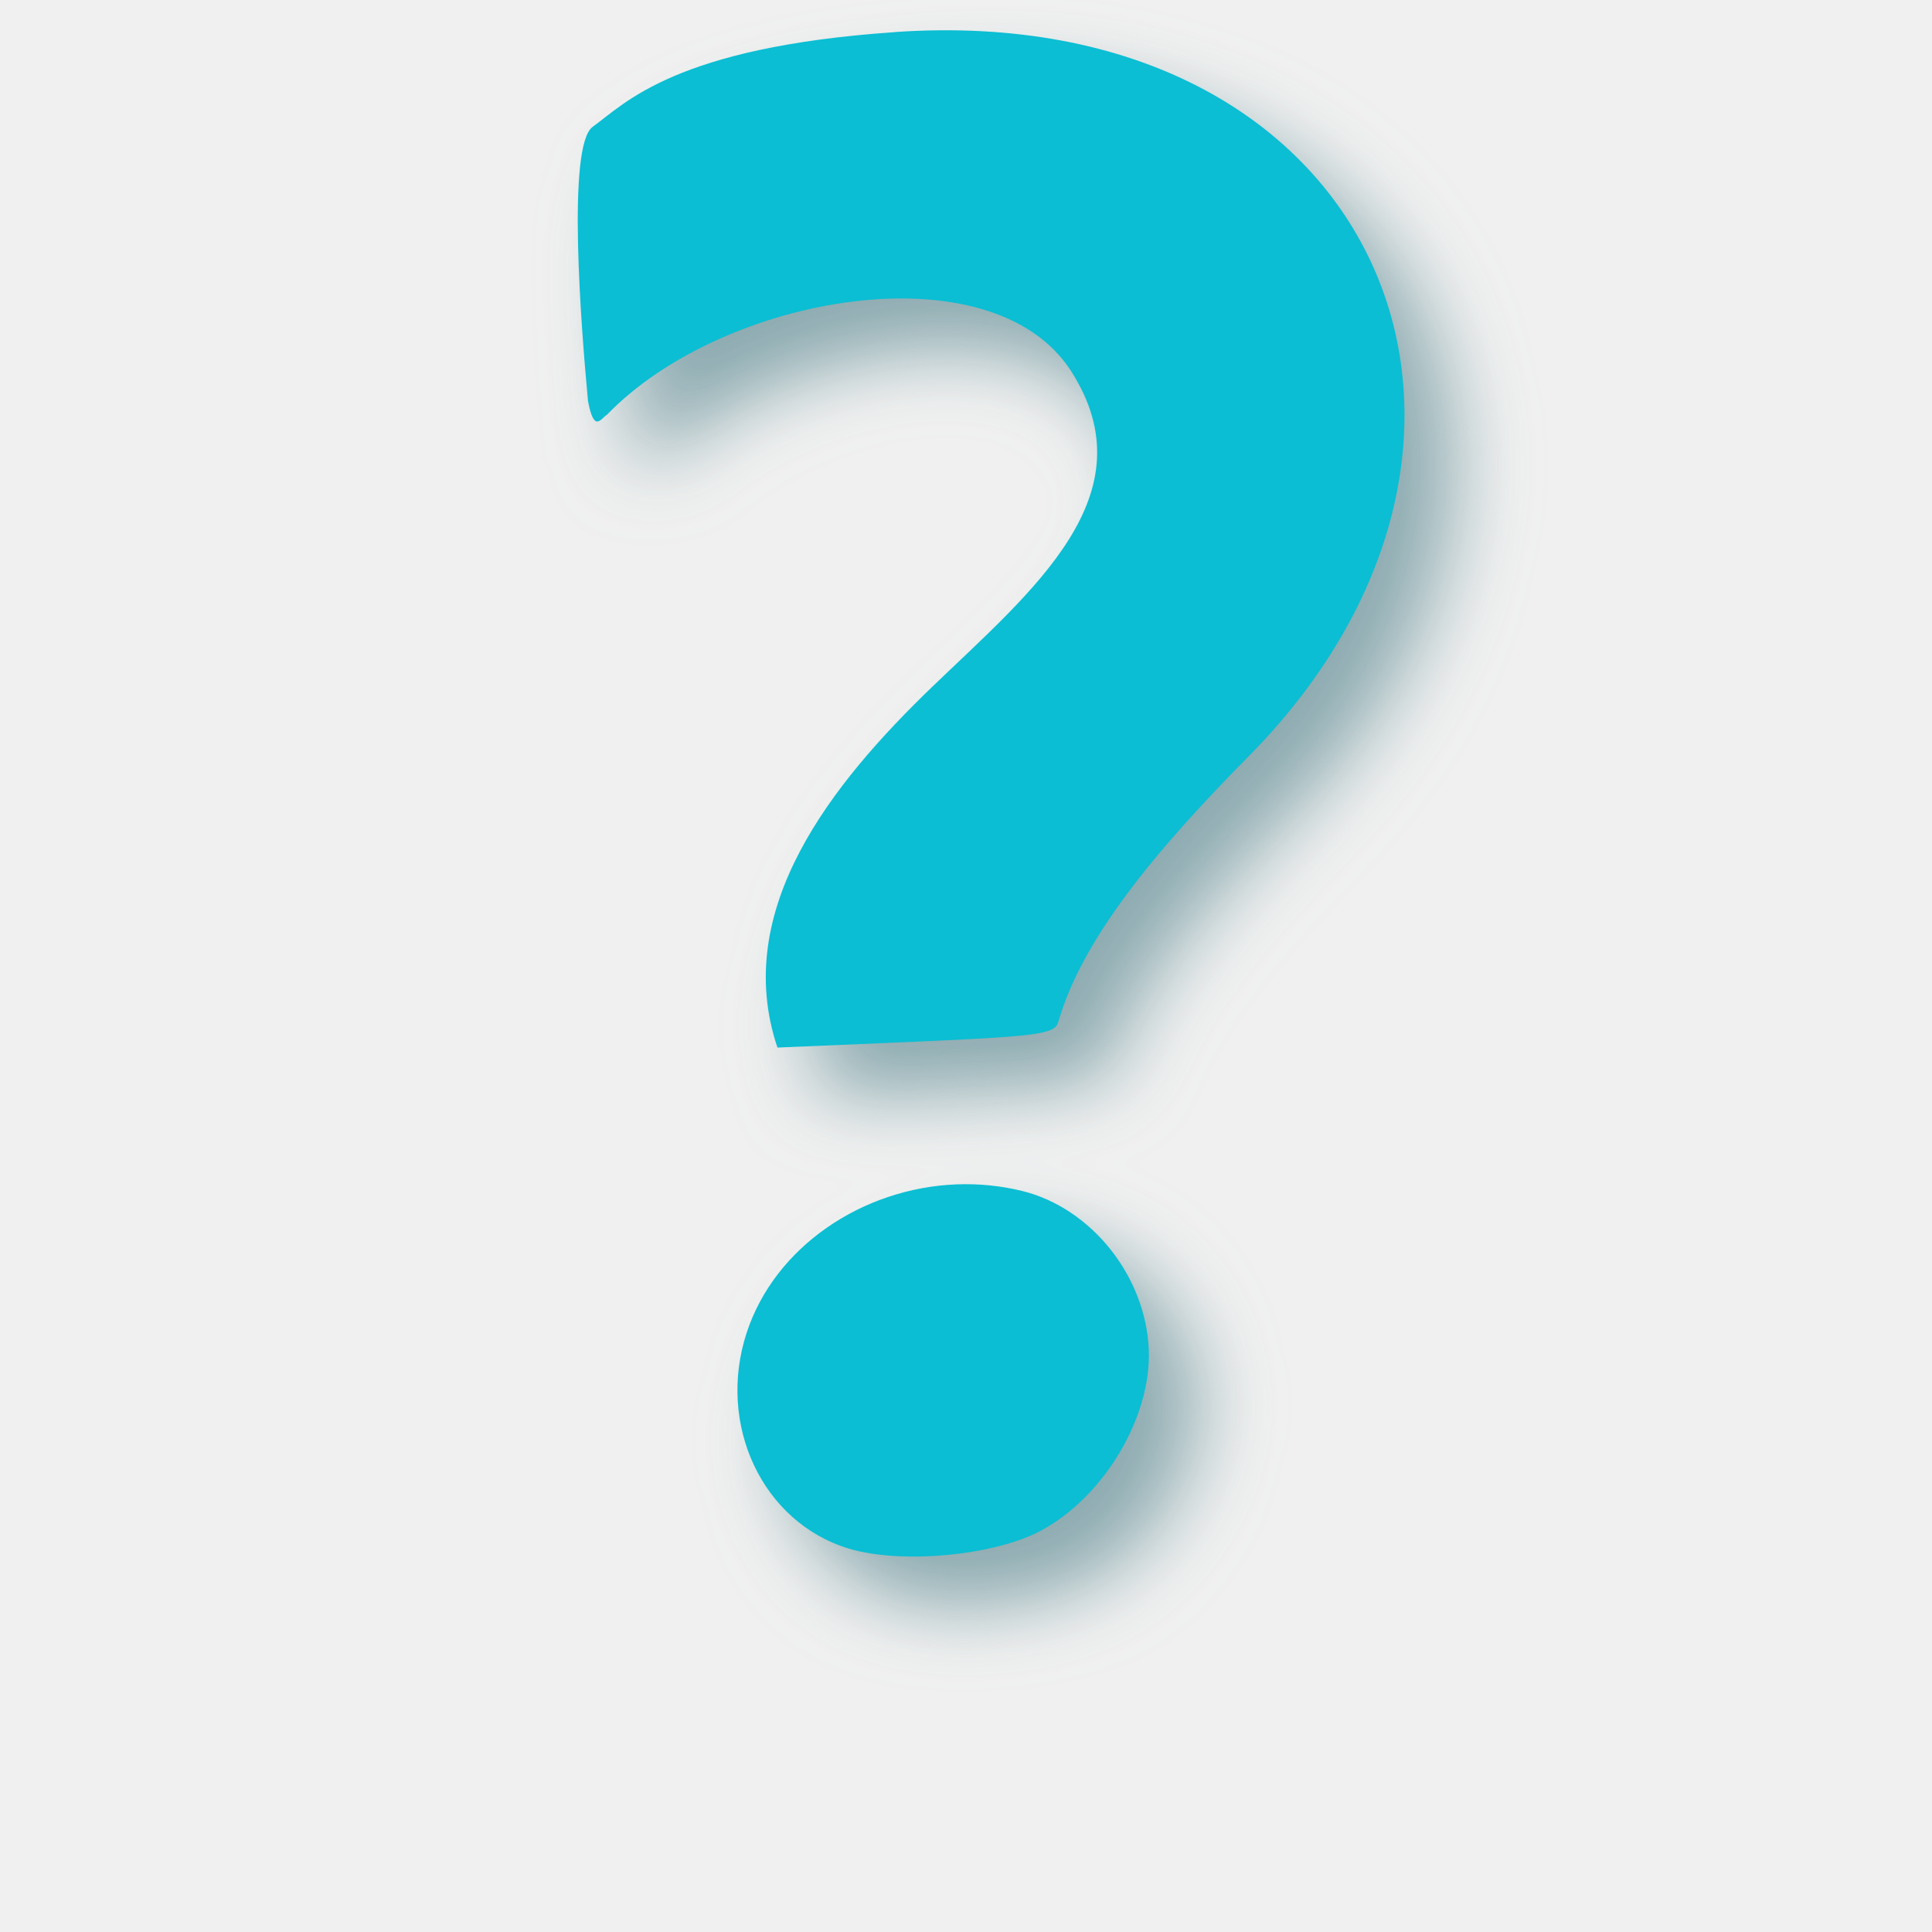
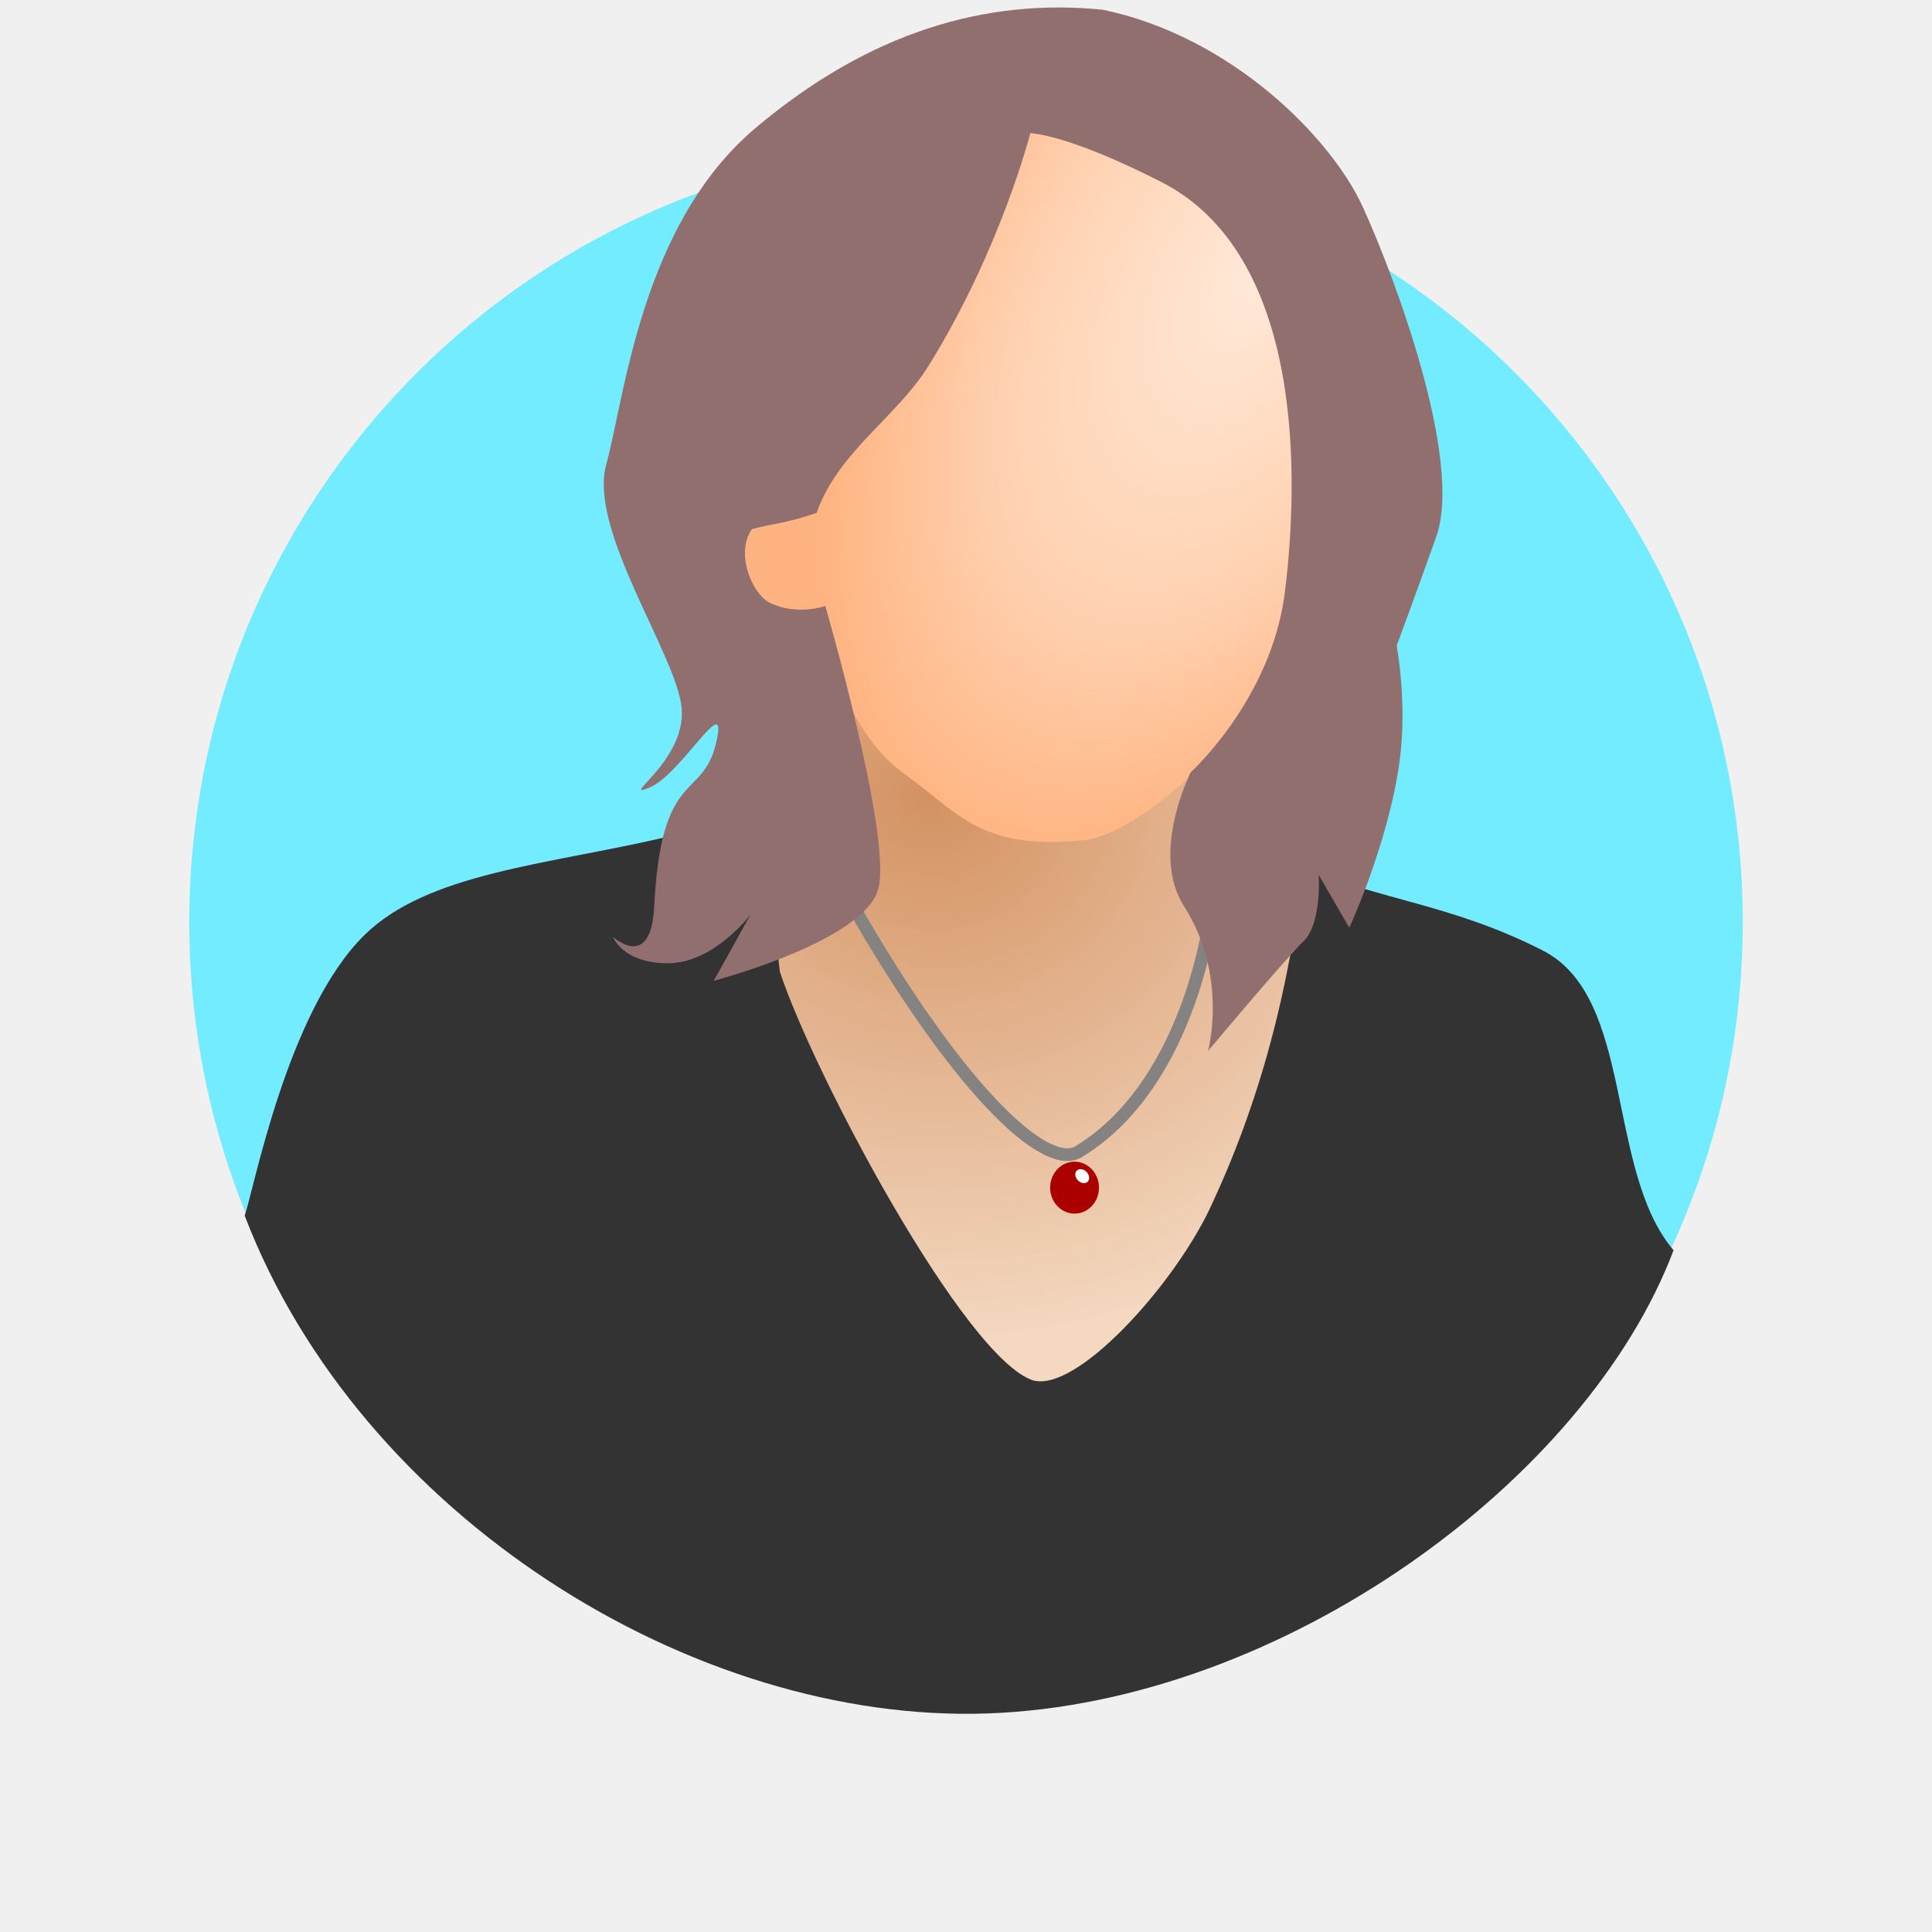
- <svg xmlns="http://www.w3.org/2000/svg" xmlns:xlink="http://www.w3.org/1999/xlink" width="90" height="90" viewBox="0 0 23.812 23.812" version="1.1" id="svg2787" xml:space="preserve">
+ <svg xmlns="http://www.w3.org/2000/svg" xmlns:xlink="http://www.w3.org/1999/xlink" width="110" height="110" viewBox="0 0 29.104 29.104" version="1.1" id="svg2787" xml:space="preserve">
  <defs id="defs2784">
    <linearGradient id="linearGradient1">
      <stop style="stop-color:#d49262;stop-opacity:1;" offset="0" id="stop1" />
      <stop style="stop-color:#fbd6bb;stop-opacity:0.943;" offset="1" id="stop2" />
    </linearGradient>
    <linearGradient id="linearGradient26559">
      <stop style="stop-color:#ffe9d9;stop-opacity:1;" offset="0" id="stop26555" />
      <stop style="stop-color:#ffd0af;stop-opacity:1;" offset="0.608" id="stop26563" />
      <stop style="stop-color:#ffb380;stop-opacity:1;" offset="1" id="stop26557" />
    </linearGradient>
    <radialGradient xlink:href="#linearGradient26559" id="radialGradient26561-8-4-3" cx="50.035" cy="10.592" fx="50.035" fy="10.592" r="5.772" gradientTransform="matrix(-0.8942386,1.669439,0.931599,0.465422,26.26525,-85.10766)" gradientUnits="userSpaceOnUse" />
    <mask maskUnits="userSpaceOnUse" id="mask10222">
      <circle style="fill:#ffffff;fill-opacity:1;fill-rule:evenodd;stroke-width:0.224" id="circle10224" cx="13.229" cy="14.817" r="11" />
    </mask>
    <radialGradient xlink:href="#linearGradient1" id="radialGradient2" cx="-13.077" cy="15.058" fx="-13.077" fy="15.058" r="5.211" gradientTransform="matrix(-0.3525487,1.729008,-1.863063,-0.3798829,9.257119,40.63777)" gradientUnits="userSpaceOnUse" />
-     <filter style="color-interpolation-filters:sRGB" id="filter2" x="-0.112" y="-0.06" width="1.224" height="1.121">
-       <feGaussianBlur stdDeviation="0.472" id="feGaussianBlur2" />
-     </filter>
+     <radialGradient xlink:href="#linearGradient1" id="radialGradient2-3" cx="-13.077" cy="15.058" fx="-13.077" fy="15.058" r="5.211" gradientTransform="matrix(-0.3525487,1.729008,-1.863063,-0.3798829,9.257119,40.63777)" gradientUnits="userSpaceOnUse" />
+     <radialGradient xlink:href="#linearGradient26559" id="radialGradient26561-8-4-3-7" cx="50.035" cy="10.592" fx="50.035" fy="10.592" r="5.772" gradientTransform="matrix(-0.8942386,1.669439,0.931599,0.465422,26.26525,-85.10766)" gradientUnits="userSpaceOnUse" />
  </defs>
  <g id="layer1">
-     <g id="g2-3" transform="rotate(-2.424275,27.91221,-3.530711)" style="opacity:0.627;mix-blend-mode:multiply;fill:#568993;fill-opacity:1;filter:url(#filter2)">
-       <path style="fill:#568993;fill-opacity:1;stroke-width:1" d="m 11.611,14.54 c -1.16,-0.004 -2.27,0.672 -2.662,1.718 -0.418,1.117 0.095,2.338 1.137,2.708 0.632,0.224 1.78,0.169 2.375,-0.114 0.798,-0.38 1.431,-1.344 1.431,-2.179 0,-0.906 -0.635,-1.773 -1.478,-2.018 -0.265,-0.077 -0.536,-0.114 -0.803,-0.115 z" id="path2-0" />
-       <path style="fill:#568993;fill-opacity:1;stroke-width:1" d="M 11.455,0.319 C 8.74,0.39 8.095,1.054 7.681,1.328 7.353,1.545 7.434,3.782 7.481,4.701 7.539,5.103 7.627,4.926 7.708,4.88 9.207,3.455 12.535,3.029 13.444,4.583 14.362,6.153 12.848,7.271 11.57,8.401 10.292,9.532 8.975,11.034 9.477,12.762 h 1.365 c 1.866,0 2.055,-0.015 2.107,-0.171 0.335,-0.996 1.246,-2.02 2.482,-3.17 4.063,-3.78 1.963,-9.258 -3.976,-9.103 z" id="path1-4" />
-     </g>
-     <g id="g2" style="fill:#0bbed3;fill-opacity:1" transform="rotate(-2.424275,13.05828,10.35053)">
-       <path style="fill:#0bbed3;fill-opacity:1;stroke-width:1" d="m 11.611,14.54 c -1.16,-0.004 -2.27,0.672 -2.662,1.718 -0.418,1.117 0.095,2.338 1.137,2.708 0.632,0.224 1.78,0.169 2.375,-0.114 0.798,-0.38 1.431,-1.344 1.431,-2.179 0,-0.906 -0.635,-1.773 -1.478,-2.018 -0.265,-0.077 -0.536,-0.114 -0.803,-0.115 z" id="path2" />
-       <path style="fill:#0bbed3;fill-opacity:1;stroke-width:1" d="M 11.455,0.319 C 8.74,0.39 8.095,1.054 7.681,1.328 7.353,1.545 7.434,3.782 7.481,4.701 7.539,5.103 7.627,4.926 7.708,4.88 9.207,3.455 12.535,3.029 13.444,4.583 14.362,6.153 12.848,7.271 11.57,8.401 10.292,9.532 8.975,11.034 9.477,12.762 h 1.365 c 1.866,0 2.055,-0.015 2.107,-0.171 0.335,-0.996 1.246,-2.02 2.482,-3.17 4.063,-3.78 1.963,-9.258 -3.976,-9.103 z" id="path1" />
-     </g>
    <g id="g20718" transform="matrix(0.7134821,0,0,0.7150397,-10.09153,1.216343)" style="stroke-width:1.095">
      <path id="path13238-1-2-5-8-1" style="fill:url(#radialGradient2);fill-opacity:1;stroke:#000000;stroke-width:0;stroke-linecap:butt;stroke-linejoin:miter;stroke-dasharray:none;stroke-opacity:1" d="m -9.532,11.427 c 0.67,0.618 1.134,0.348 1.469,1.214 0.46,1.189 0.868,0.709 0.979,1.256 0.113,0.558 -0.348,1.377 -0.524,1.962 -0.349,1.159 -0.821,3.11 -1.25,4.063 -0.429,0.953 -2.14,2.355 -3.079,2.818 -0.939,0.463 -2.921,-1.054 -3.351,-1.028 -0.429,0.026 -1.064,-3.046 -1.305,-3.921 -0.241,-0.875 -1.716,-1.545 -0.268,-3.373 1.448,-1.828 0.766,-3.594 0.739,-3.929 -0.027,-0.335 0.969,0.241 1.156,0.447 0.188,0.206 0.956,1 2.076,1.468 0.988,0.413 1.807,0.228 2.087,-0.053 0.297,-0.297 1.432,-1.475 1.432,-1.475 z" />
      <path style="fill:url(#radialGradient26561-8-4-3);fill-opacity:1;stroke:#000000;stroke-width:0;stroke-linecap:butt;stroke-linejoin:miter;stroke-dasharray:none;stroke-opacity:1" d="m -9.134,2.004 c 0.607,0.874 1.131,2.489 1.175,4.279 0.045,1.836 -0.054,3.505 -1.307,5.121 -0.593,0.764 -1.669,1.563 -2.277,1.627 -1.777,0.187 -2.15,-0.471 -3.06,-1.127 -0.641,-0.462 -0.939,-1.117 -1.349,-2.066 -0.096,-0.223 -0.156,-0.234 -0.252,-0.474 -0.039,-0.098 -0.065,-0.072 -0.396,-0.032 -0.205,0.025 -1.318,-1.362 -1.396,-1.765 -0.053,-0.275 1.748,-0.265 1.797,-0.414 0.531,-1.602 1.152,-1.268 1.303,-2.069 0.152,-0.801 1.1,-3.341 2.287,-4.233 1.482,0.138 2.488,0.279 3.474,1.153 z" id="path12892-7-4-9-0-9" />
      <path id="path3866-5-8-8-7" mask="none" style="fill:#333333;fill-opacity:1;stroke:#000000;stroke-width:0;stroke-linecap:butt;stroke-linejoin:miter;stroke-dasharray:none;stroke-opacity:0" d="m -16.655,12.095 c 0,0 -0.213,0.466 -2.023,0.888 -2.033,0.474 -4.046,0.609 -5.122,1.674 -1.315,1.301 -1.883,4.375 -2.036,4.796 1.958,5.135 7.63,8.693 12.646,8.514 5.016,-0.179 10.096,-3.995 11.571,-7.921 -1.16,-1.378 -0.562,-4.325 -2.131,-5.128 -1.561,-0.799 -2.763,-0.853 -4.074,-1.428 -0.227,2.05 -0.729,4.029 -1.616,5.899 -0.646,1.32 -2.243,3.082 -2.978,2.883 -1.162,-0.371 -3.743,-5.251 -4.31,-6.987 -0.142,-0.944 0.073,-3.189 0.073,-3.189 z" />
      <path style="fill:none;stroke:#848382;stroke-width:0.268;stroke-linecap:round;stroke-linejoin:miter;stroke-dasharray:none;stroke-opacity:1" d="m -9.384,14.188 c 0,0 -0.304,2.975 -2.261,4.171 -0.587,0.358 -2.115,-1.165 -3.866,-4.246" id="path27717-0-1-6" />
      <path style="fill:#916f6f;stroke:#000000;stroke-width:0;stroke-linecap:butt;stroke-linejoin:miter;stroke-dasharray:none;stroke-opacity:1" d="m -11.242,-1.172 c 2.179,0.451 3.891,2.179 4.435,3.382 0.545,1.202 2.023,4.809 1.245,5.636 -0.778,0.827 -1.012,1.428 -1.012,1.428 0,0 0.622,1.428 0.389,2.405 -0.233,0.977 -0.856,2.555 -0.856,2.555 l -0.475,-0.754 c 0,0 0.008,0.979 -0.303,1.28 -0.311,0.301 -1.625,1.876 -1.625,1.876 0,0 0.348,-1.287 -0.408,-2.471 -0.585,-0.916 0.113,-2.295 0.113,-2.295 0,0 1.376,-1.251 1.602,-3.081 0.167,-1.351 0.518,-5.669 -2.102,-7.013 -1.615,-0.829 -2.23,-0.835 -2.23,-0.835 0,0 -0.501,1.985 -1.73,3.976 -0.543,0.881 -1.542,1.474 -1.906,2.517 -0.5,0.177 -0.776,0.189 -1.102,0.279 -0.288,0.413 0.007,1.115 0.308,1.261 0.467,0.225 0.942,0.053 0.942,0.053 0,0 1.136,3.93 0.903,4.832 -0.233,0.902 -2.801,1.578 -2.801,1.578 l 0.622,-1.127 c 0,0 -0.622,0.827 -1.401,0.827 -0.778,0 -0.934,-0.451 -0.934,-0.451 0,0 0.645,0.602 0.7,-0.526 0.117,-2.367 0.817,-1.804 1.05,-2.78 0.233,-0.977 -0.584,0.526 -1.128,0.751 -0.545,0.225 0.622,-0.451 0.545,-1.353 -0.078,-0.902 -1.595,-3.043 -1.284,-4.171 0.311,-1.127 0.589,-4.096 2.534,-5.749 1.945,-1.653 3.937,-2.229 5.908,-2.029 z" id="path26059-6-5-7" />
      <g id="g27721-2-8-1" transform="matrix(-0.778065,0,0,0.7514212,31.86677,-2.70822)" style="stroke-width:1.325">
        <ellipse style="fill:#aa0000;fill-opacity:1;fill-rule:evenodd;stroke-width:0.351" id="path11936-3-7-4-3-1" cx="56.013" cy="28.856" rx="0.534" ry="0.591" />
        <ellipse style="fill:#ffffff;fill-rule:evenodd;stroke-width:0.351" id="path12898-2-3-7-8-0" cx="61.474" cy="-12.193" rx="0.135" ry="0.174" transform="matrix(0.7845642,0.6200476,-0.6245485,0.780986,0,0)" />
      </g>
    </g>
+     <g id="g1" transform="translate(2.473419,1.348431)">
+       <circle style="mix-blend-mode:normal;fill:#73ecff;fill-opacity:1;stroke:#ffffff;stroke-width:0;stroke-linecap:round" id="path34" cx="12.079" cy="12.543" r="11.701" />
+       <g id="g20718-3" transform="matrix(0.8853303,0,0,0.8808192,24.0856,-0.1708568)" style="stroke-width:0.885">
+         <path id="path13238-1-2-5-8-1-8" style="fill:url(#radialGradient2-3);fill-opacity:1;stroke:#000000;stroke-width:0;stroke-linecap:butt;stroke-linejoin:miter;stroke-dasharray:none;stroke-opacity:1" d="m -9.532,11.427 c 0.67,0.618 1.134,0.348 1.469,1.214 0.46,1.189 0.868,0.709 0.979,1.256 0.113,0.558 -0.348,1.377 -0.524,1.962 -0.349,1.159 -0.821,3.11 -1.25,4.063 -0.429,0.953 -2.14,2.355 -3.079,2.818 -0.939,0.463 -2.921,-1.054 -3.351,-1.028 -0.429,0.026 -1.064,-3.046 -1.305,-3.921 -0.241,-0.875 -1.716,-1.545 -0.268,-3.373 1.448,-1.828 0.766,-3.594 0.739,-3.929 -0.027,-0.335 0.969,0.241 1.156,0.447 0.188,0.206 0.956,1 2.076,1.468 0.988,0.413 1.807,0.228 2.087,-0.053 0.297,-0.297 1.432,-1.475 1.432,-1.475 z" />
+         <path style="fill:url(#radialGradient26561-8-4-3-7);fill-opacity:1;stroke:#000000;stroke-width:0;stroke-linecap:butt;stroke-linejoin:miter;stroke-dasharray:none;stroke-opacity:1" d="m -9.134,2.004 c 0.607,0.874 1.131,2.489 1.175,4.279 0.045,1.836 -0.054,3.505 -1.307,5.121 -0.593,0.764 -1.669,1.563 -2.277,1.627 -1.777,0.187 -2.15,-0.471 -3.06,-1.127 -0.641,-0.462 -0.939,-1.117 -1.349,-2.066 -0.096,-0.223 -0.156,-0.234 -0.252,-0.474 -0.039,-0.098 -0.065,-0.072 -0.396,-0.032 -0.205,0.025 -1.318,-1.362 -1.396,-1.765 -0.053,-0.275 1.748,-0.265 1.797,-0.414 0.531,-1.602 1.152,-1.268 1.303,-2.069 0.152,-0.801 1.1,-3.341 2.287,-4.233 1.482,0.138 2.488,0.279 3.474,1.153 z" id="path12892-7-4-9-0-9-2" />
+         <path id="path3866-5-8-8-7-7" mask="none" style="fill:#333333;fill-opacity:1;stroke:#000000;stroke-width:0;stroke-linecap:butt;stroke-linejoin:miter;stroke-dasharray:none;stroke-opacity:0" d="m -16.655,12.095 c 0,0 -0.213,0.466 -2.023,0.888 -2.033,0.474 -4.046,0.609 -5.122,1.674 -1.315,1.301 -1.883,4.375 -2.036,4.796 1.958,5.135 7.63,8.693 12.646,8.514 5.016,-0.179 10.191,-3.995 11.667,-7.921 -1.16,-1.378 -0.658,-4.325 -2.227,-5.128 -1.561,-0.799 -2.763,-0.853 -4.074,-1.428 -0.227,2.05 -0.729,4.029 -1.616,5.899 -0.646,1.32 -2.243,3.082 -2.978,2.883 -1.162,-0.371 -3.743,-5.251 -4.31,-6.987 -0.142,-0.944 0.073,-3.189 0.073,-3.189 z" />
+         <path style="fill:none;stroke:#848382;stroke-width:0.217;stroke-linecap:round;stroke-linejoin:miter;stroke-dasharray:none;stroke-opacity:1" d="m -9.384,14.188 c 0,0 -0.304,2.975 -2.261,4.171 -0.587,0.358 -2.115,-1.165 -3.866,-4.246" id="path27717-0-1-6-9" />
+         <path style="fill:#916f6f;stroke:#000000;stroke-width:0;stroke-linecap:butt;stroke-linejoin:miter;stroke-dasharray:none;stroke-opacity:1" d="m -11.242,-1.172 c 2.179,0.451 3.891,2.179 4.435,3.382 0.545,1.202 1.707,4.332 1.245,5.636 -0.38,1.072 -0.672,1.86 -0.672,1.86 0,0 0.184,0.977 0.05,1.973 -0.188,1.397 -0.856,2.85 -0.856,2.85 l -0.52,-0.901 c 0,0 0.053,0.831 -0.258,1.132 -0.311,0.301 -1.625,1.876 -1.625,1.876 0,0 0.348,-1.287 -0.408,-2.471 -0.585,-0.916 0.113,-2.295 0.113,-2.295 0,0 1.376,-1.251 1.602,-3.081 0.167,-1.351 0.518,-5.669 -2.102,-7.013 -1.615,-0.829 -2.23,-0.835 -2.23,-0.835 0,0 -0.501,1.985 -1.73,3.976 -0.543,0.881 -1.542,1.474 -1.906,2.517 -0.5,0.177 -0.776,0.189 -1.102,0.279 -0.288,0.413 0.007,1.115 0.308,1.261 0.467,0.225 0.942,0.053 0.942,0.053 0,0 1.136,3.93 0.903,4.832 -0.233,0.902 -2.801,1.578 -2.801,1.578 l 0.622,-1.127 c 0,0 -0.622,0.827 -1.401,0.827 -0.778,0 -0.934,-0.451 -0.934,-0.451 0,0 0.645,0.602 0.7,-0.526 0.117,-2.367 0.817,-1.804 1.05,-2.78 0.233,-0.977 -0.584,0.526 -1.128,0.751 -0.545,0.225 0.622,-0.451 0.545,-1.353 -0.078,-0.902 -1.595,-3.043 -1.284,-4.171 0.311,-1.127 0.589,-4.096 2.534,-5.749 1.945,-1.653 3.937,-2.229 5.908,-2.029 z" id="path26059-6-5-7-6" />
+         <g id="g27721-2-8-1-0" transform="matrix(-0.778065,0,0,0.7514212,31.86677,-2.70822)" style="stroke-width:1.072">
+           <ellipse style="fill:#aa0000;fill-opacity:1;fill-rule:evenodd;stroke-width:0.284" id="path11936-3-7-4-3-1-1" cx="56.013" cy="28.856" rx="0.534" ry="0.591" />
+           <ellipse style="fill:#ffffff;fill-rule:evenodd;stroke-width:0.284" id="path12898-2-3-7-8-0-5" cx="61.474" cy="-12.193" rx="0.135" ry="0.174" transform="matrix(0.7845642,0.6200476,-0.6245485,0.780986,0,0)" />
+         </g>
+       </g>
+     </g>
  </g>
</svg>
